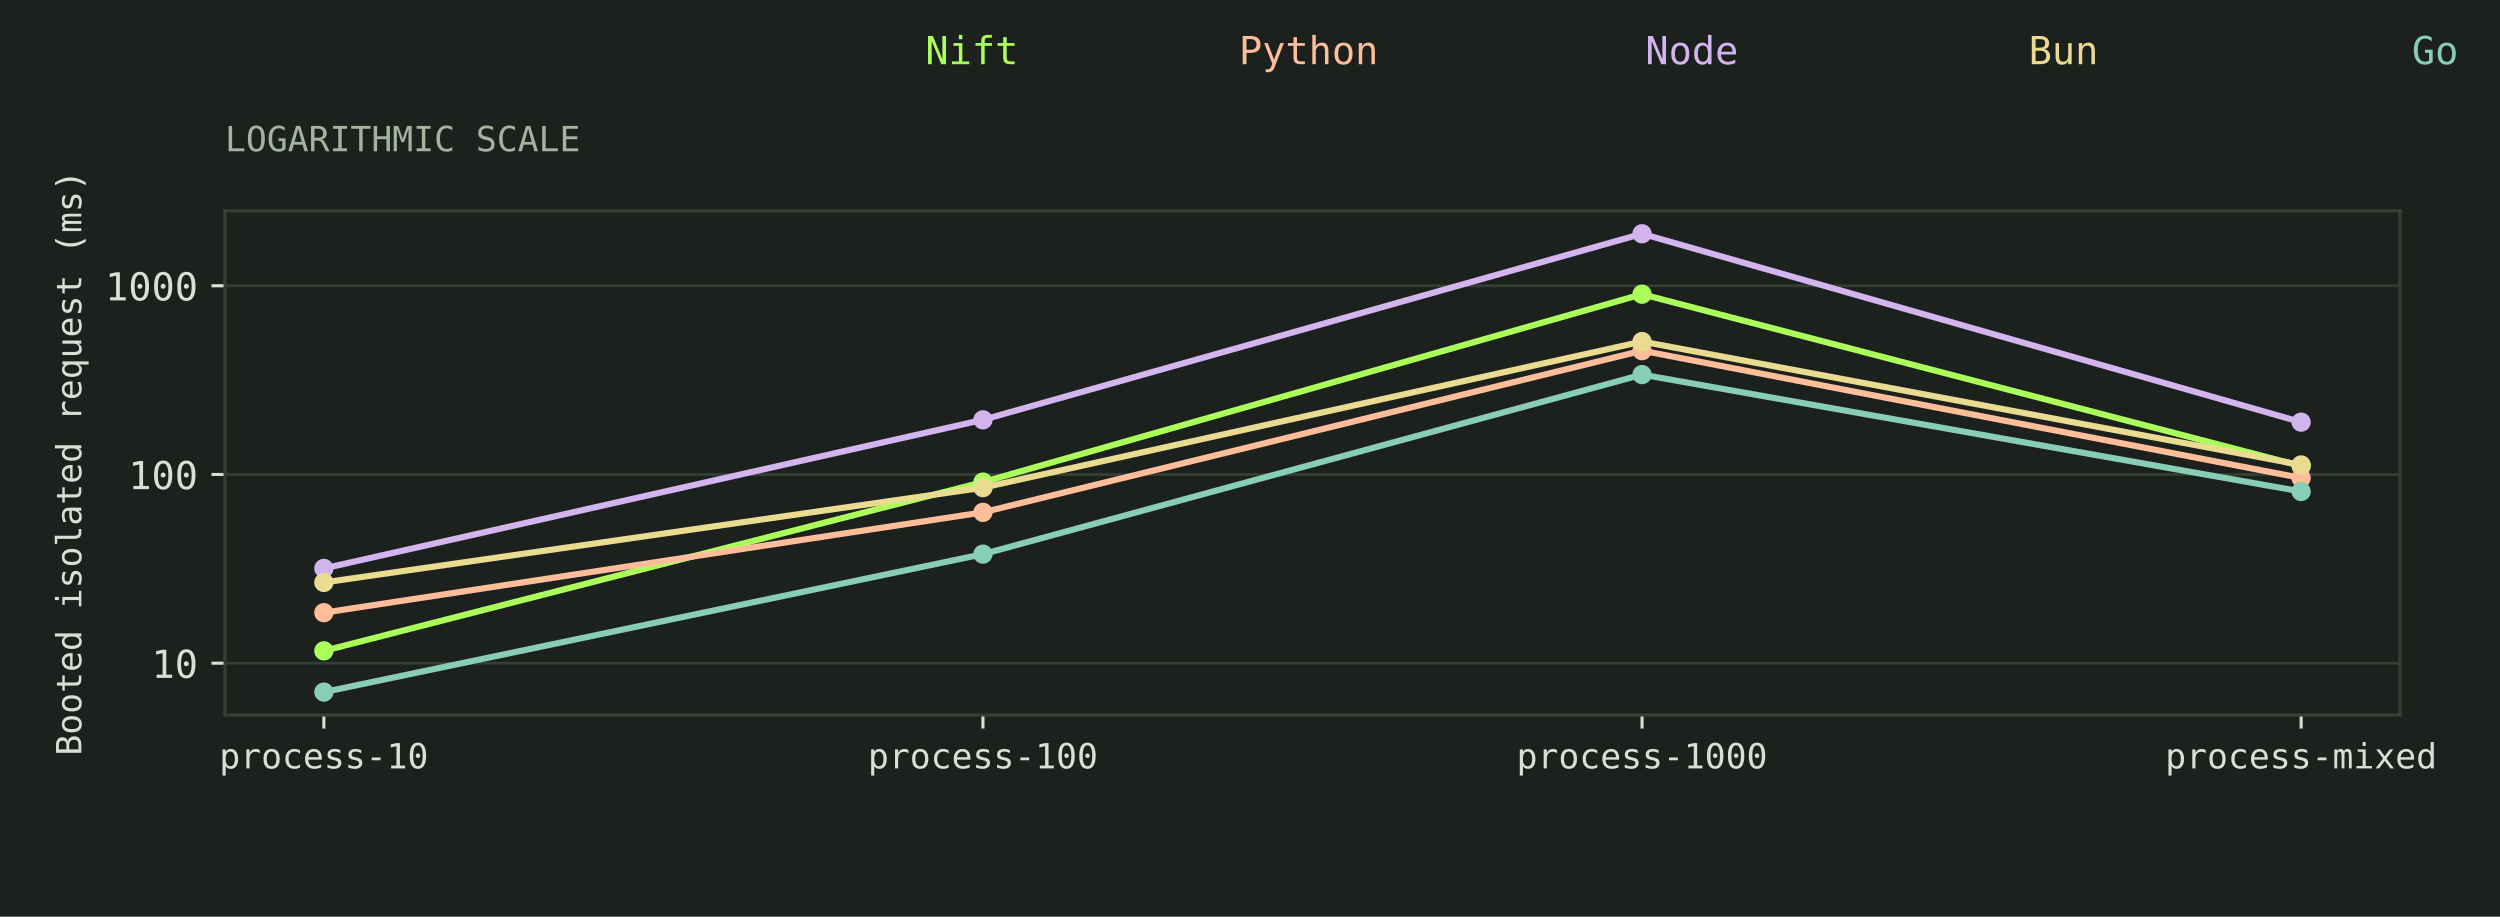
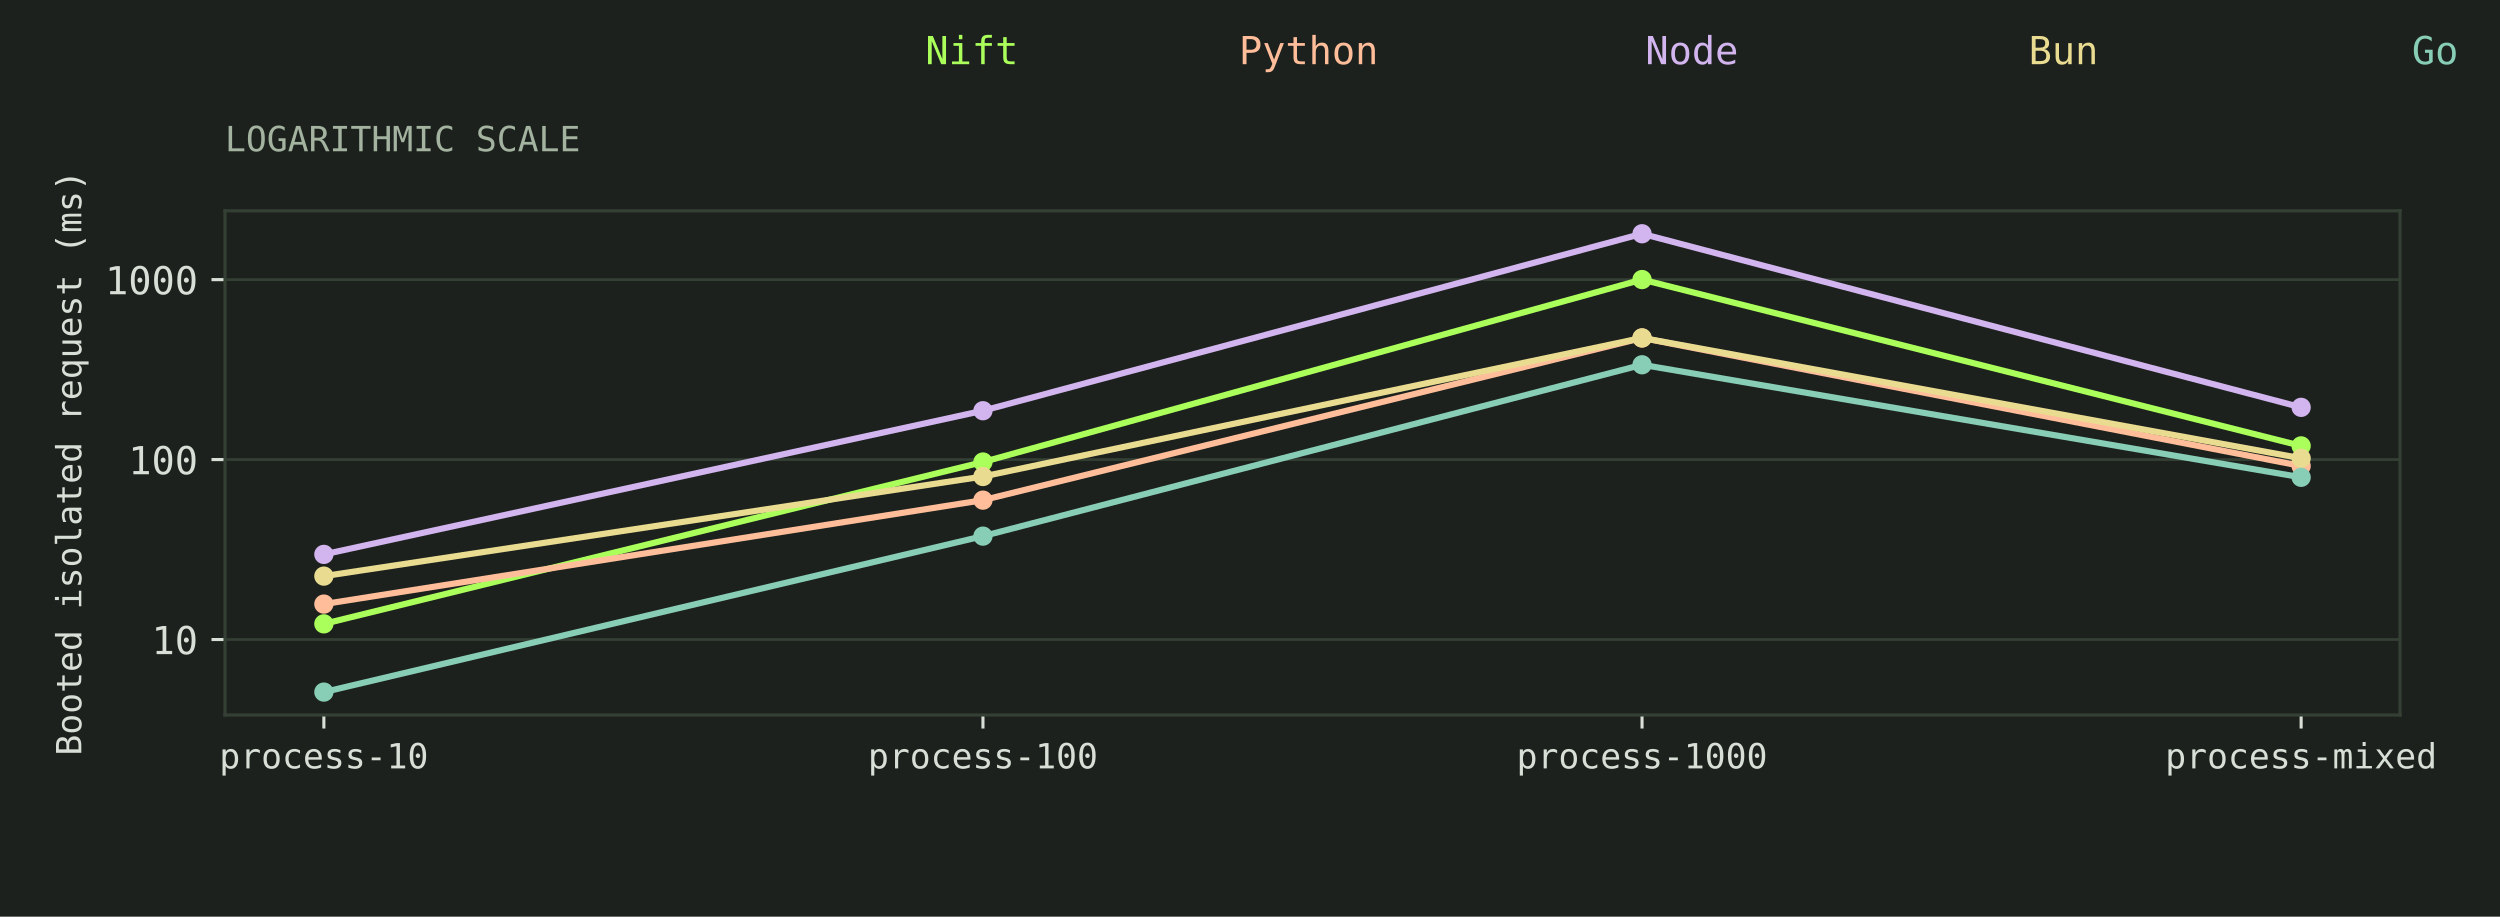
<svg xmlns="http://www.w3.org/2000/svg" xmlns:xlink="http://www.w3.org/1999/xlink" width="648pt" height="237.6pt" viewBox="0 0 648 237.6" version="1.1">
  <defs>
    <style type="text/css">*{stroke-linejoin: round; stroke-linecap: butt}</style>
    <style> .c0{fill: #1c211d} .c1{stroke: #d7dfd6; stroke-width: 0.8} .c2{fill: #d7dfd6; stroke: #d7dfd6; stroke-width: 0.8} .c3{font-size: 9px; font-family: 'DejaVu Sans Mono'; text-anchor: middle; fill: #d7dfd6} .c4{fill: none; stroke: #354034; stroke-width: 0.7; stroke-linecap: square} .c5{font-size: 10px; font-family: 'DejaVu Sans Mono'; text-anchor: end; fill: #d7dfd6} .c6{fill: #abff5b; stroke: #abff5b} .c7{fill: #ffbd9a; stroke: #ffbd9a} .c8{fill: #d2b4ef; stroke: #d2b4ef} .c9{fill: #e9dc91; stroke: #e9dc91} .c10{fill: #88cdb5; stroke: #88cdb5} .c11{fill: none; stroke: #354034; stroke-width: 0.8; stroke-linejoin: miter; stroke-linecap: square}</style>
  </defs>
  <g id="figure_1">
    <g id="patch_1">
      <path d="M 0 237.6  L 648 237.6  L 648 0  L 0 0  z " class="c0" />
    </g>
    <g id="axes_1">
      <g id="patch_2">
        <path d="M 58.32 185.328  L 622.08 185.328  L 622.08 54.648  L 58.32 54.648  z " class="c0" />
      </g>
      <g id="matplotlib.axis_1">
        <g id="xtick_1">
          <g id="line2d_1">
            <defs>
              <path id="meb49c0b95c" d="M 0 0  L 0 3.5  " class="c1" />
            </defs>
            <g>
              <use xlink:href="#meb49c0b95c" x="83.945" y="185.328" class="c2" />
            </g>
          </g>
          <g id="text_1">
            <text class="c3" x="83.945" y="199.166" transform="rotate(-0 83.945 199.166)">process-10</text>
          </g>
        </g>
        <g id="xtick_2">
          <g id="line2d_2">
            <g>
              <use xlink:href="#meb49c0b95c" x="254.782" y="185.328" class="c2" />
            </g>
          </g>
          <g id="text_2">
            <text class="c3" x="254.782" y="199.166" transform="rotate(-0 254.782 199.166)">process-100</text>
          </g>
        </g>
        <g id="xtick_3">
          <g id="line2d_3">
            <g>
              <use xlink:href="#meb49c0b95c" x="425.618" y="185.328" class="c2" />
            </g>
          </g>
          <g id="text_3">
            <text class="c3" x="425.618" y="199.166" transform="rotate(-0 425.618 199.166)">process-1000</text>
          </g>
        </g>
        <g id="xtick_4">
          <g id="line2d_4">
            <g>
              <use xlink:href="#meb49c0b95c" x="596.455" y="185.328" class="c2" />
            </g>
          </g>
          <g id="text_4">
            <text class="c3" x="596.455" y="199.167" transform="rotate(-0 596.455 199.167)">process-mixed</text>
          </g>
        </g>
      </g>
      <g id="matplotlib.axis_2">
        <g id="ytick_1">
          <g id="line2d_5">
-             <path d="M 58.32 171.905  L 622.08 171.905  " clip-path="url(#p8eedefa2bb)" class="c4" />
+             <path d="M 58.32 165.761  L 622.08 165.761  " clip-path="url(#p8eedefa2bb)" class="c4" />
          </g>
          <g id="line2d_6">
            <defs>
              <path id="m131011f9a1" d="M 0 0  L -3.5 0  " class="c1" />
            </defs>
            <g>
-               <use xlink:href="#m131011f9a1" x="58.32" y="171.905" class="c2" />
+               <use xlink:href="#m131011f9a1" x="58.32" y="165.761" class="c2" />
            </g>
          </g>
          <g id="text_5">
-             <text class="c5" x="51.32" y="175.703" transform="rotate(-0 51.32 175.703)">10</text>
+             <text class="c5" x="51.32" y="169.56" transform="rotate(-0 51.32 169.56)">10</text>
          </g>
        </g>
        <g id="ytick_2">
          <g id="line2d_7">
-             <path d="M 58.32 122.987  L 622.08 122.987  " clip-path="url(#p8eedefa2bb)" class="c4" />
+             <path d="M 58.32 119.122  L 622.08 119.122  " clip-path="url(#p8eedefa2bb)" class="c4" />
          </g>
          <g id="line2d_8">
            <g>
-               <use xlink:href="#m131011f9a1" x="58.32" y="122.987" class="c2" />
+               <use xlink:href="#m131011f9a1" x="58.32" y="119.122" class="c2" />
            </g>
          </g>
          <g id="text_6">
-             <text class="c5" x="51.32" y="126.786" transform="rotate(-0 51.32 126.786)">100</text>
+             <text class="c5" x="51.32" y="122.921" transform="rotate(-0 51.32 122.921)">100</text>
          </g>
        </g>
        <g id="ytick_3">
          <g id="line2d_9">
-             <path d="M 58.32 74.07  L 622.08 74.07  " clip-path="url(#p8eedefa2bb)" class="c4" />
+             <path d="M 58.32 72.483  L 622.08 72.483  " clip-path="url(#p8eedefa2bb)" class="c4" />
          </g>
          <g id="line2d_10">
            <g>
-               <use xlink:href="#m131011f9a1" x="58.32" y="74.07" class="c2" />
+               <use xlink:href="#m131011f9a1" x="58.32" y="72.483" class="c2" />
            </g>
          </g>
          <g id="text_7">
-             <text class="c5" x="51.32" y="77.869" transform="rotate(-0 51.32 77.869)">1000</text>
+             <text class="c5" x="51.32" y="76.282" transform="rotate(-0 51.32 76.282)">1000</text>
          </g>
        </g>
        <g id="text_8">
          <text class="c3" x="21.077" y="119.988" transform="rotate(-90 21.077 119.988)">Booted isolated request (ms)</text>
        </g>
      </g>
      <g id="line2d_11">
-         <path d="M 83.945 168.702  L 254.782 124.953  L 425.618 76.261  L 596.455 120.8  " clip-path="url(#p8eedefa2bb)" style="fill: none; stroke: #abff5b; stroke-width: 1.6; stroke-linecap: square" />
+         <path d="M 83.945 161.702  L 254.782 119.755  L 425.618 72.461  L 596.455 115.575  " clip-path="url(#p8eedefa2bb)" style="fill: none; stroke: #abff5b; stroke-width: 1.6; stroke-linecap: square" />
        <defs>
          <path id="m61e878b024" d="M 0 2  C 0.53 2 1.039 1.789 1.414 1.414  C 1.789 1.039 2 0.53 2 0  C 2 -0.53 1.789 -1.039 1.414 -1.414  C 1.039 -1.789 0.53 -2 0 -2  C -0.53 -2 -1.039 -1.789 -1.414 -1.414  C -1.789 -1.039 -2 -0.53 -2 0  C -2 0.53 -1.789 1.039 -1.414 1.414  C -1.039 1.789 -0.53 2 0 2  z " style="stroke: #abff5b" />
        </defs>
        <g clip-path="url(#p8eedefa2bb)">
-           <use xlink:href="#m61e878b024" x="83.945" y="168.702" class="c6" />
-           <use xlink:href="#m61e878b024" x="254.782" y="124.953" class="c6" />
-           <use xlink:href="#m61e878b024" x="425.618" y="76.261" class="c6" />
-           <use xlink:href="#m61e878b024" x="596.455" y="120.8" class="c6" />
+           <use xlink:href="#m61e878b024" x="83.945" y="161.702" class="c6" />
+           <use xlink:href="#m61e878b024" x="254.782" y="119.755" class="c6" />
+           <use xlink:href="#m61e878b024" x="425.618" y="72.461" class="c6" />
+           <use xlink:href="#m61e878b024" x="596.455" y="115.575" class="c6" />
        </g>
      </g>
      <g id="line2d_12">
-         <path d="M 83.945 158.801  L 254.782 132.8  L 425.618 90.892  L 596.455 123.899  " clip-path="url(#p8eedefa2bb)" style="fill: none; stroke: #ffbd9a; stroke-width: 1.6; stroke-linecap: square" />
+         <path d="M 83.945 156.578  L 254.782 129.636  L 425.618 87.606  L 596.455 120.781  " clip-path="url(#p8eedefa2bb)" style="fill: none; stroke: #ffbd9a; stroke-width: 1.6; stroke-linecap: square" />
        <defs>
          <path id="m7f0fc4f7d1" d="M 0 2  C 0.53 2 1.039 1.789 1.414 1.414  C 1.789 1.039 2 0.53 2 0  C 2 -0.53 1.789 -1.039 1.414 -1.414  C 1.039 -1.789 0.53 -2 0 -2  C -0.53 -2 -1.039 -1.789 -1.414 -1.414  C -1.789 -1.039 -2 -0.53 -2 0  C -2 0.53 -1.789 1.039 -1.414 1.414  C -1.039 1.789 -0.53 2 0 2  z " style="stroke: #ffbd9a" />
        </defs>
        <g clip-path="url(#p8eedefa2bb)">
-           <use xlink:href="#m7f0fc4f7d1" x="83.945" y="158.801" class="c7" />
-           <use xlink:href="#m7f0fc4f7d1" x="254.782" y="132.8" class="c7" />
-           <use xlink:href="#m7f0fc4f7d1" x="425.618" y="90.892" class="c7" />
-           <use xlink:href="#m7f0fc4f7d1" x="596.455" y="123.899" class="c7" />
+           <use xlink:href="#m7f0fc4f7d1" x="83.945" y="156.578" class="c7" />
+           <use xlink:href="#m7f0fc4f7d1" x="254.782" y="129.636" class="c7" />
+           <use xlink:href="#m7f0fc4f7d1" x="425.618" y="87.606" class="c7" />
+           <use xlink:href="#m7f0fc4f7d1" x="596.455" y="120.781" class="c7" />
        </g>
      </g>
      <g id="line2d_13">
-         <path d="M 83.945 147.334  L 254.782 108.815  L 425.618 60.588  L 596.455 109.424  " clip-path="url(#p8eedefa2bb)" style="fill: none; stroke: #d2b4ef; stroke-width: 1.6; stroke-linecap: square" />
+         <path d="M 83.945 143.698  L 254.782 106.461  L 425.618 60.588  L 596.455 105.584  " clip-path="url(#p8eedefa2bb)" style="fill: none; stroke: #d2b4ef; stroke-width: 1.6; stroke-linecap: square" />
        <defs>
          <path id="m71117cc5d6" d="M 0 2  C 0.53 2 1.039 1.789 1.414 1.414  C 1.789 1.039 2 0.53 2 0  C 2 -0.53 1.789 -1.039 1.414 -1.414  C 1.039 -1.789 0.53 -2 0 -2  C -0.53 -2 -1.039 -1.789 -1.414 -1.414  C -1.789 -1.039 -2 -0.53 -2 0  C -2 0.53 -1.789 1.039 -1.414 1.414  C -1.039 1.789 -0.53 2 0 2  z " style="stroke: #d2b4ef" />
        </defs>
        <g clip-path="url(#p8eedefa2bb)">
-           <use xlink:href="#m71117cc5d6" x="83.945" y="147.334" class="c8" />
-           <use xlink:href="#m71117cc5d6" x="254.782" y="108.815" class="c8" />
+           <use xlink:href="#m71117cc5d6" x="83.945" y="143.698" class="c8" />
+           <use xlink:href="#m71117cc5d6" x="254.782" y="106.461" class="c8" />
          <use xlink:href="#m71117cc5d6" x="425.618" y="60.588" class="c8" />
-           <use xlink:href="#m71117cc5d6" x="596.455" y="109.424" class="c8" />
+           <use xlink:href="#m71117cc5d6" x="596.455" y="105.584" class="c8" />
        </g>
      </g>
      <g id="line2d_14">
-         <path d="M 83.945 150.969  L 254.782 126.401  L 425.618 88.53  L 596.455 120.518  " clip-path="url(#p8eedefa2bb)" style="fill: none; stroke: #e9dc91; stroke-width: 1.6; stroke-linecap: square" />
+         <path d="M 83.945 149.329  L 254.782 123.512  L 425.618 87.583  L 596.455 118.785  " clip-path="url(#p8eedefa2bb)" style="fill: none; stroke: #e9dc91; stroke-width: 1.6; stroke-linecap: square" />
        <defs>
          <path id="m2263ea23d6" d="M 0 2  C 0.53 2 1.039 1.789 1.414 1.414  C 1.789 1.039 2 0.53 2 0  C 2 -0.53 1.789 -1.039 1.414 -1.414  C 1.039 -1.789 0.53 -2 0 -2  C -0.53 -2 -1.039 -1.789 -1.414 -1.414  C -1.789 -1.039 -2 -0.53 -2 0  C -2 0.53 -1.789 1.039 -1.414 1.414  C -1.039 1.789 -0.53 2 0 2  z " style="stroke: #e9dc91" />
        </defs>
        <g clip-path="url(#p8eedefa2bb)">
-           <use xlink:href="#m2263ea23d6" x="83.945" y="150.969" class="c9" />
-           <use xlink:href="#m2263ea23d6" x="254.782" y="126.401" class="c9" />
-           <use xlink:href="#m2263ea23d6" x="425.618" y="88.53" class="c9" />
-           <use xlink:href="#m2263ea23d6" x="596.455" y="120.518" class="c9" />
+           <use xlink:href="#m2263ea23d6" x="83.945" y="149.329" class="c9" />
+           <use xlink:href="#m2263ea23d6" x="254.782" y="123.512" class="c9" />
+           <use xlink:href="#m2263ea23d6" x="425.618" y="87.583" class="c9" />
+           <use xlink:href="#m2263ea23d6" x="596.455" y="118.785" class="c9" />
        </g>
      </g>
      <g id="line2d_15">
-         <path d="M 83.945 179.388  L 254.782 143.63  L 425.618 97.093  L 596.455 127.397  " clip-path="url(#p8eedefa2bb)" style="fill: none; stroke: #88cdb5; stroke-width: 1.6; stroke-linecap: square" />
+         <path d="M 83.945 179.388  L 254.782 138.967  L 425.618 94.55  L 596.455 123.718  " clip-path="url(#p8eedefa2bb)" style="fill: none; stroke: #88cdb5; stroke-width: 1.6; stroke-linecap: square" />
        <defs>
          <path id="m153a816141" d="M 0 2  C 0.53 2 1.039 1.789 1.414 1.414  C 1.789 1.039 2 0.53 2 0  C 2 -0.53 1.789 -1.039 1.414 -1.414  C 1.039 -1.789 0.53 -2 0 -2  C -0.53 -2 -1.039 -1.789 -1.414 -1.414  C -1.789 -1.039 -2 -0.53 -2 0  C -2 0.53 -1.789 1.039 -1.414 1.414  C -1.039 1.789 -0.53 2 0 2  z " style="stroke: #88cdb5" />
        </defs>
        <g clip-path="url(#p8eedefa2bb)">
          <use xlink:href="#m153a816141" x="83.945" y="179.388" class="c10" />
-           <use xlink:href="#m153a816141" x="254.782" y="143.63" class="c10" />
-           <use xlink:href="#m153a816141" x="425.618" y="97.093" class="c10" />
-           <use xlink:href="#m153a816141" x="596.455" y="127.397" class="c10" />
+           <use xlink:href="#m153a816141" x="254.782" y="138.967" class="c10" />
+           <use xlink:href="#m153a816141" x="425.618" y="94.55" class="c10" />
+           <use xlink:href="#m153a816141" x="596.455" y="123.718" class="c10" />
        </g>
      </g>
      <g id="patch_3">
        <path d="M 58.32 185.328  L 58.32 54.648  " class="c11" />
      </g>
      <g id="patch_4">
        <path d="M 622.08 185.328  L 622.08 54.648  " class="c11" />
      </g>
      <g id="patch_5">
        <path d="M 58.32 185.328  L 622.08 185.328  " class="c11" />
      </g>
      <g id="patch_6">
        <path d="M 58.32 54.648  L 622.08 54.648  " class="c11" />
      </g>
    </g>
    <g id="text_9">
      <text style="font-size: 10px; font-family: 'DejaVu Sans Mono'; text-anchor: end; fill: #abff5b" x="263.952" y="16.632" transform="rotate(-0 263.952 16.632)">Nift</text>
    </g>
    <g id="text_10">
      <text style="font-size: 10px; font-family: 'DejaVu Sans Mono'; text-anchor: end; fill: #ffbd9a" x="357.264" y="16.632" transform="rotate(-0 357.264 16.632)">Python</text>
    </g>
    <g id="text_11">
      <text style="font-size: 10px; font-family: 'DejaVu Sans Mono'; text-anchor: end; fill: #d2b4ef" x="450.576" y="16.632" transform="rotate(-0 450.576 16.632)">Node</text>
    </g>
    <g id="text_12">
      <text style="font-size: 10px; font-family: 'DejaVu Sans Mono'; text-anchor: end; fill: #e9dc91" x="543.888" y="16.632" transform="rotate(-0 543.888 16.632)">Bun</text>
    </g>
    <g id="text_13">
      <text style="font-size: 10px; font-family: 'DejaVu Sans Mono'; text-anchor: end; fill: #88cdb5" x="637.2" y="16.632" transform="rotate(-0 637.2 16.632)">Go</text>
    </g>
    <g id="text_14">
      <text style="font-size: 9px; font-family: 'DejaVu Sans Mono'; text-anchor: start; fill: #a3b3a0" x="58.32" y="39.204" transform="rotate(-0 58.32 39.204)">LOGARITHMIC SCALE</text>
    </g>
  </g>
  <defs>
    <clipPath id="p8eedefa2bb">
      <rect x="58.32" y="54.648" width="563.76" height="130.68" />
    </clipPath>
  </defs>
</svg>
